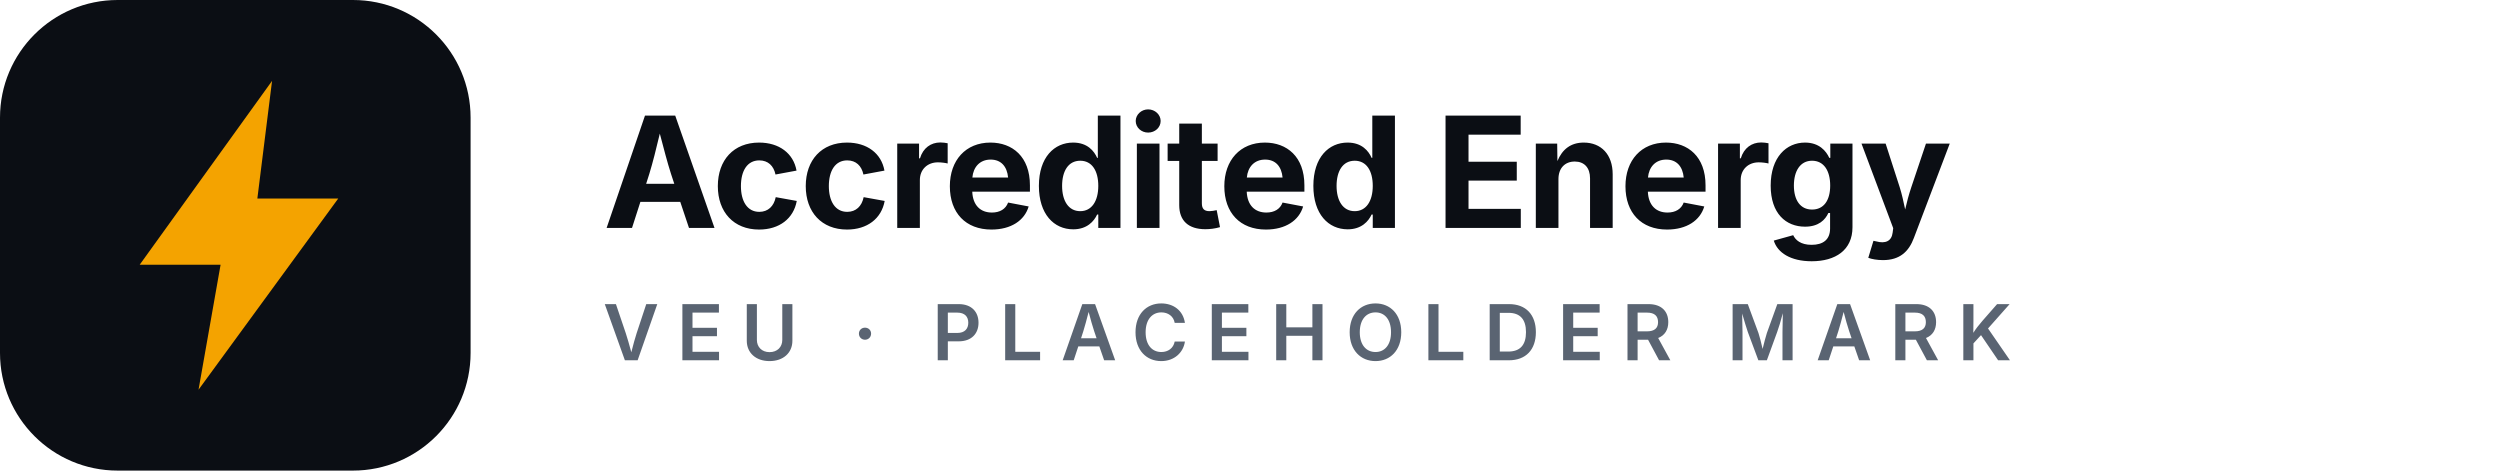
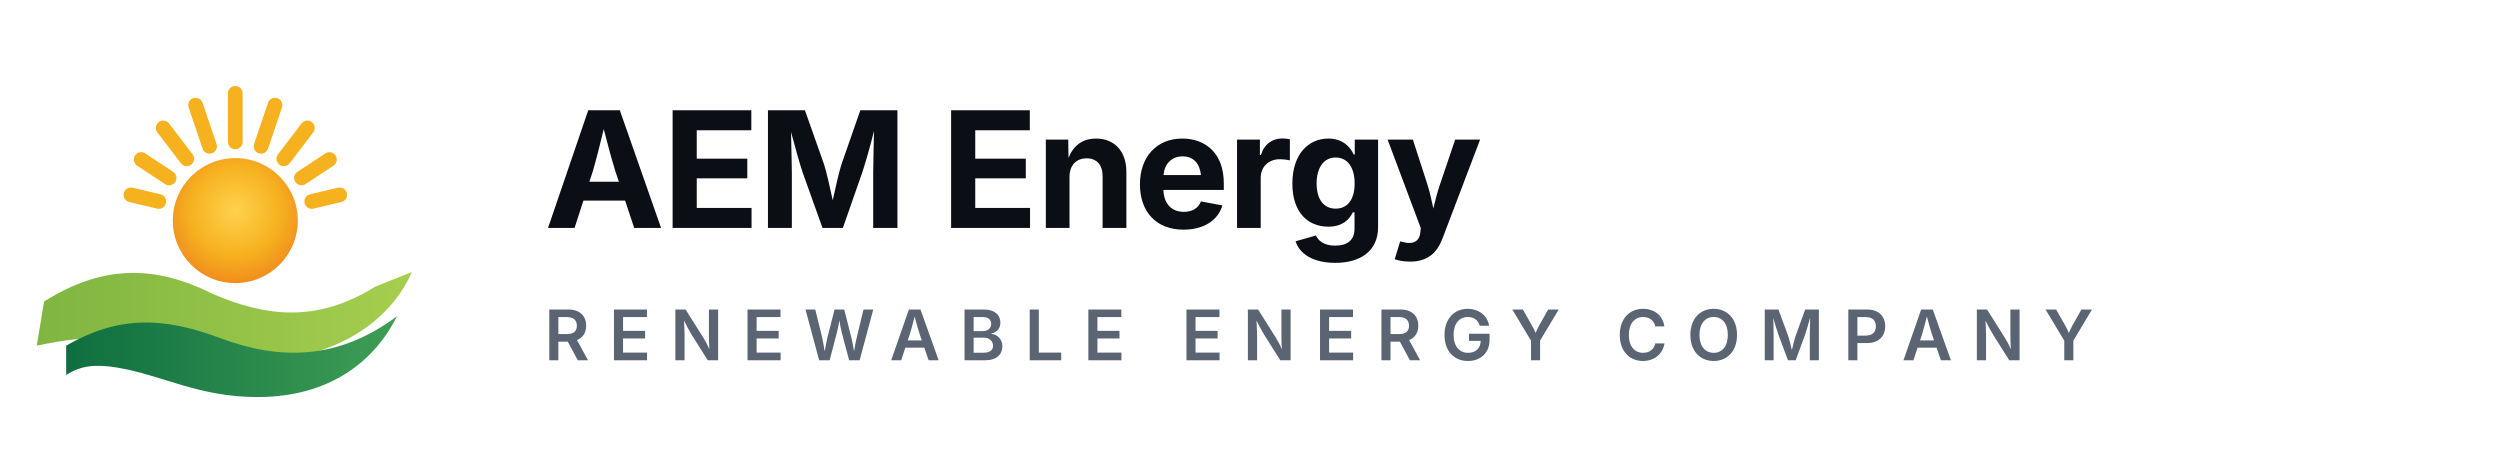
- <svg xmlns="http://www.w3.org/2000/svg" viewBox="0 0 340 64" width="340" height="64" role="img" aria-label="Placeholder logo">
-   <rect width="64" height="64" rx="16" fill="#0B0E14" />
-   <path d="M37 11 L19 36 H30 L27 53 L46 27 H35 Z" fill="#F4A300" />
-   <text x="82" y="31" font-family="'Geist','Inter',system-ui,sans-serif" font-size="21" font-weight="700" letter-spacing="-0.4" fill="#0B0E14">Accredited Energy</text>
-   <text x="82" y="49" font-family="'Geist','Inter',system-ui,sans-serif" font-size="10.5" font-weight="600" letter-spacing="2.4" fill="#5A6472">VEU · PLACEHOLDER MARK</text>
+ <svg xmlns="http://www.w3.org/2000/svg" viewBox="0 0 340 64" width="340" height="64" role="img" aria-label="AEM Energy">
+   <defs>
+     <radialGradient id="sun" cx="50%" cy="42%" r="60%">
+       <stop offset="0%" stop-color="#FFD24D" />
+       <stop offset="60%" stop-color="#F6B11F" />
+       <stop offset="100%" stop-color="#F08A1D" />
+     </radialGradient>
+     <linearGradient id="waveBack" x1="0" y1="0" x2="1" y2="0">
+       <stop offset="0%" stop-color="#7FB541" />
+       <stop offset="100%" stop-color="#A6CE4E" />
+     </linearGradient>
+     <linearGradient id="waveFront" x1="0" y1="0" x2="1" y2="0">
+       <stop offset="0%" stop-color="#0E6E40" />
+       <stop offset="100%" stop-color="#3F9E54" />
+     </linearGradient>
+   </defs>
+   <g stroke="#F6B11F" stroke-width="2" stroke-linecap="round">
+     <line x1="42.4" y1="27.4" x2="46.2" y2="26.5" />
+     <line x1="41.0" y1="24.2" x2="44.8" y2="21.7" />
+     <line x1="38.6" y1="21.6" x2="41.8" y2="17.4" />
+     <line x1="35.5" y1="19.9" x2="37.4" y2="14.3" />
+     <line x1="32" y1="19.3" x2="32" y2="12.7" />
+     <line x1="28.5" y1="19.9" x2="26.6" y2="14.3" />
+     <line x1="25.4" y1="21.6" x2="22.2" y2="17.4" />
+     <line x1="23.0" y1="24.2" x2="19.2" y2="21.7" />
+     <line x1="21.6" y1="27.4" x2="17.8" y2="26.5" />
+   </g>
+   <circle cx="32" cy="30" r="8.5" fill="url(#sun)" />
+   <path d="M6 41c8-5 15-5 23-1 7 3 14 4 22-1l5-2c-3 7-11 12-21 12-9 0-15-3-22-3-3 0-6 .6-8 1z" fill="url(#waveBack)" />
+   <path d="M9 47c7-4 13-4 21-1 8 3 16 3 24-3-3 6-9 11-19 11-8 0-13-3-19-4-3-.5-5-.3-7 1z" fill="url(#waveFront)" />
+   <text x="74" y="31" font-family="'Geist','Inter',system-ui,sans-serif" font-size="22" font-weight="700" letter-spacing="-0.4" fill="#0B0E14">AEM Energy</text>
+   <text x="74" y="49" font-family="'Geist','Inter',system-ui,sans-serif" font-size="9.5" font-weight="600" letter-spacing="2.6" fill="#5A6472">RENEWABLE ENERGY COMPANY</text>
</svg>
